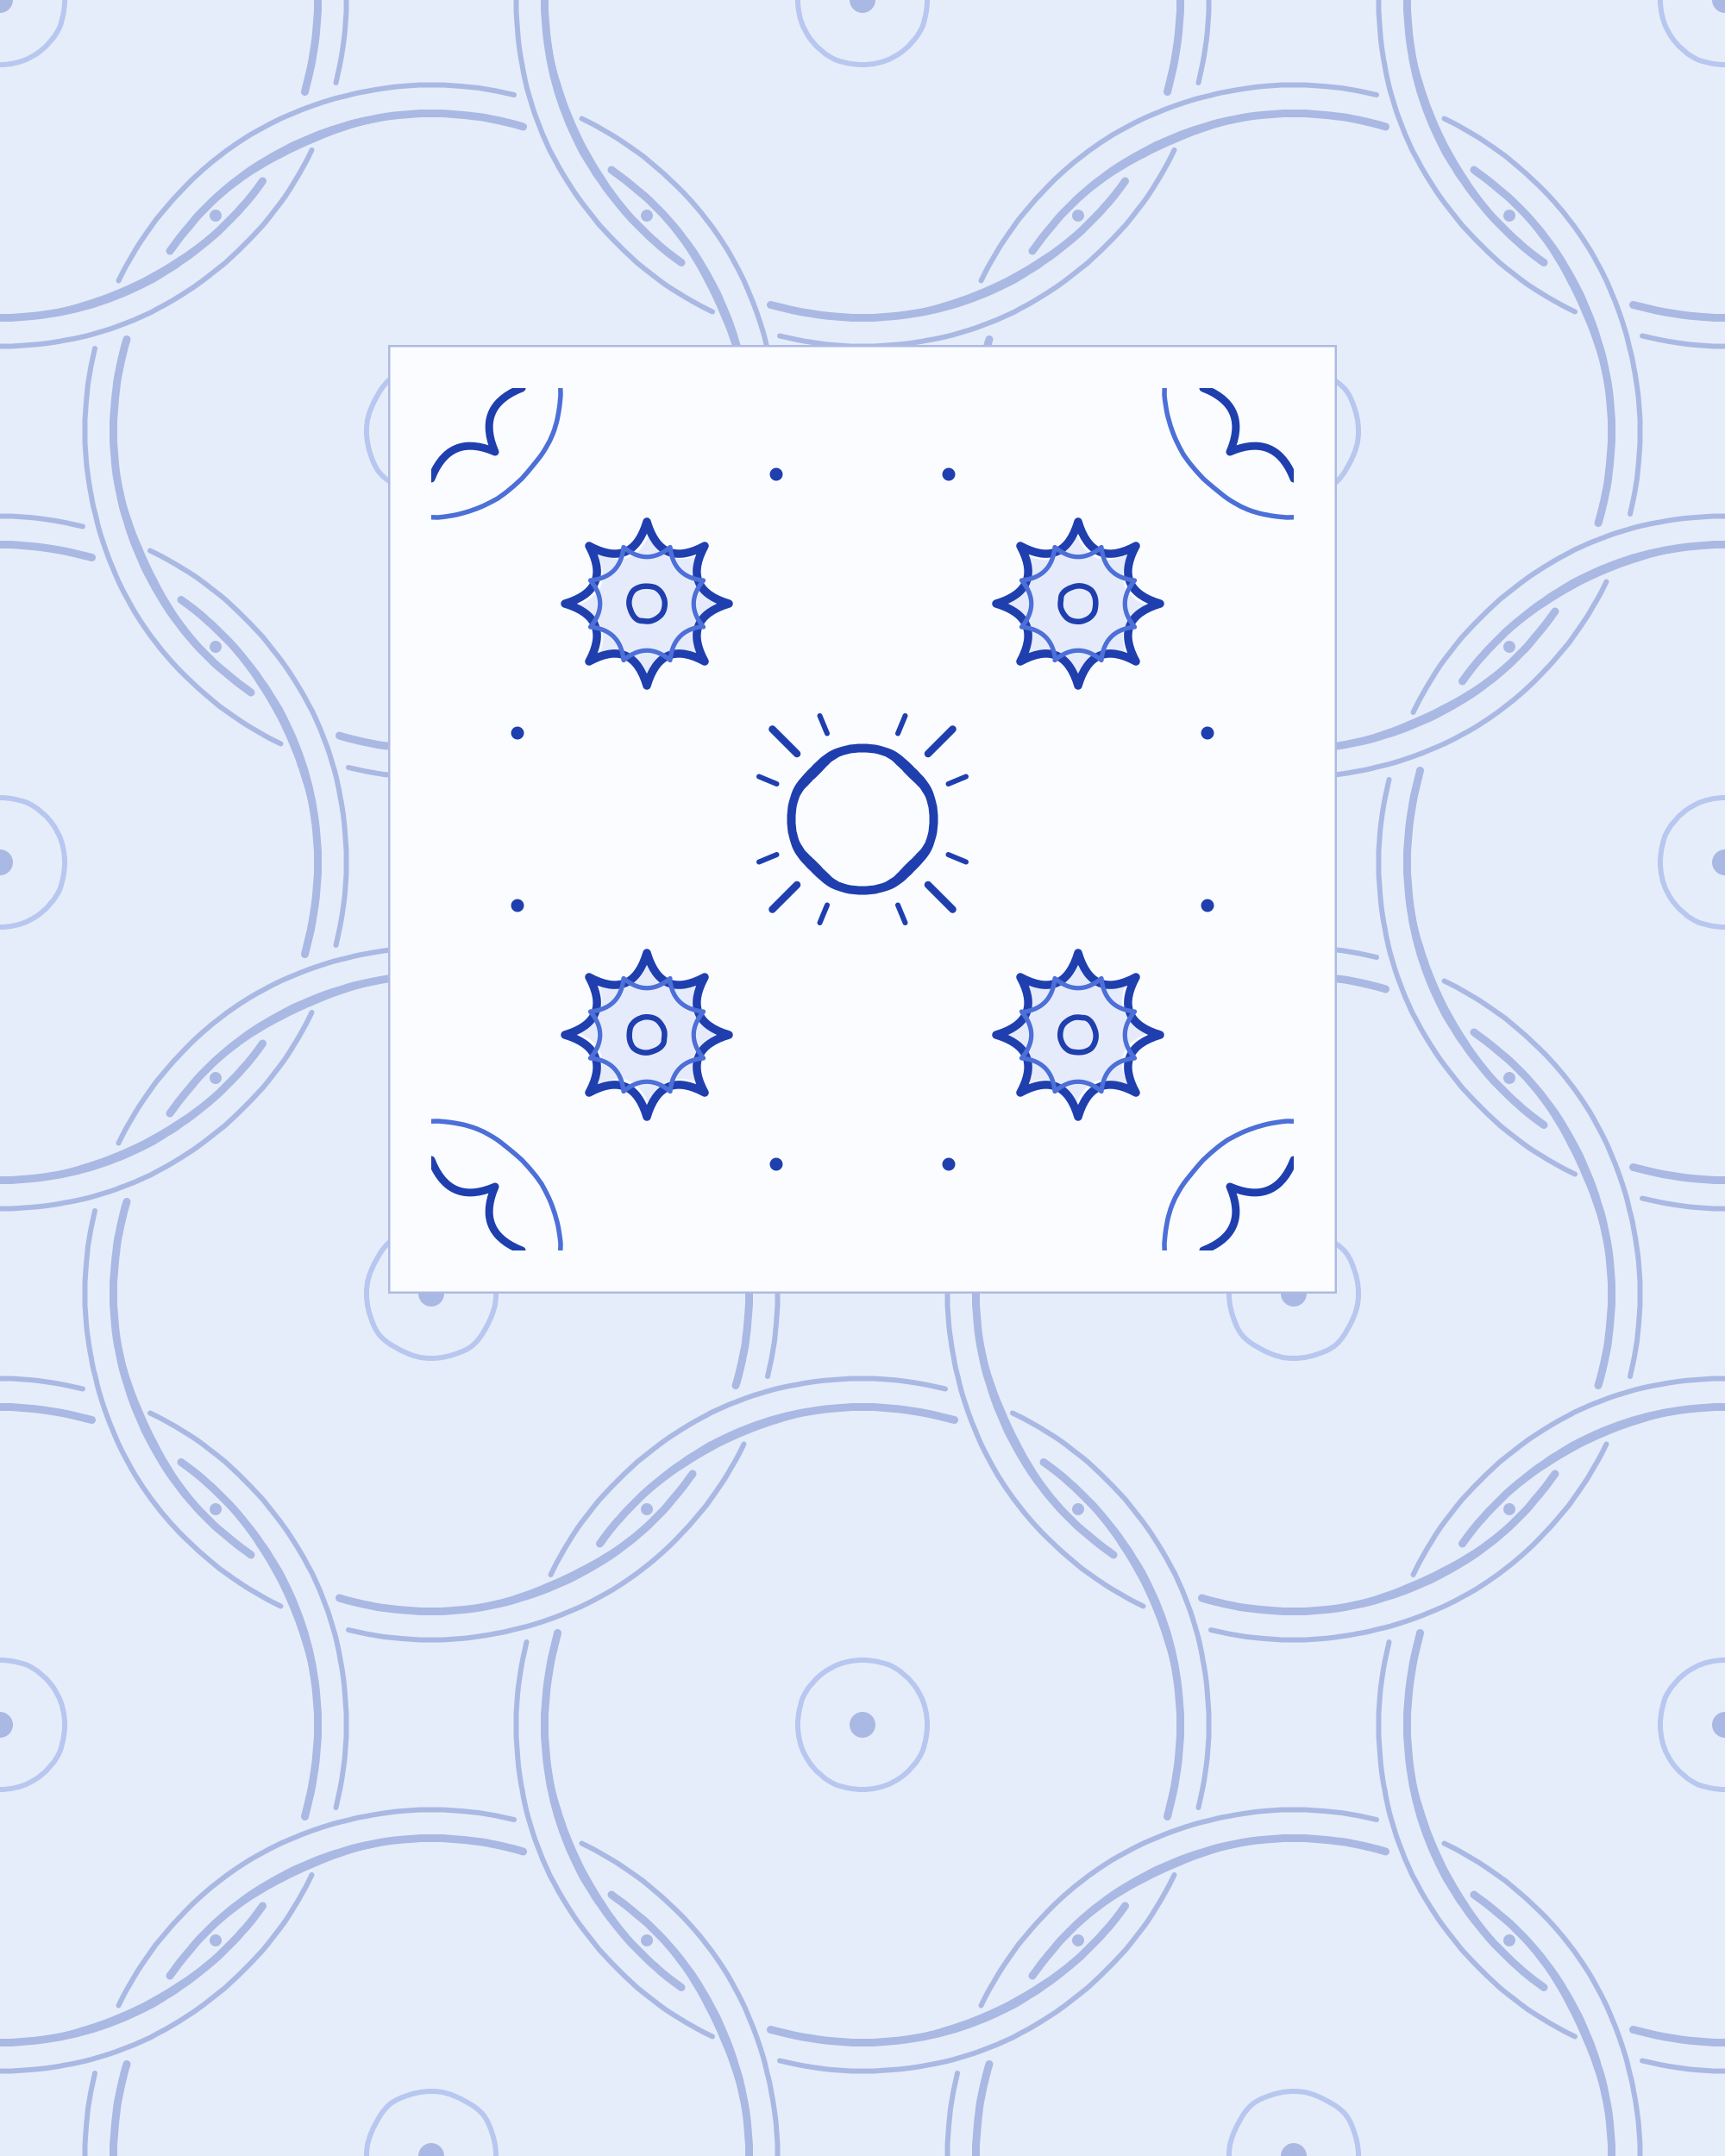
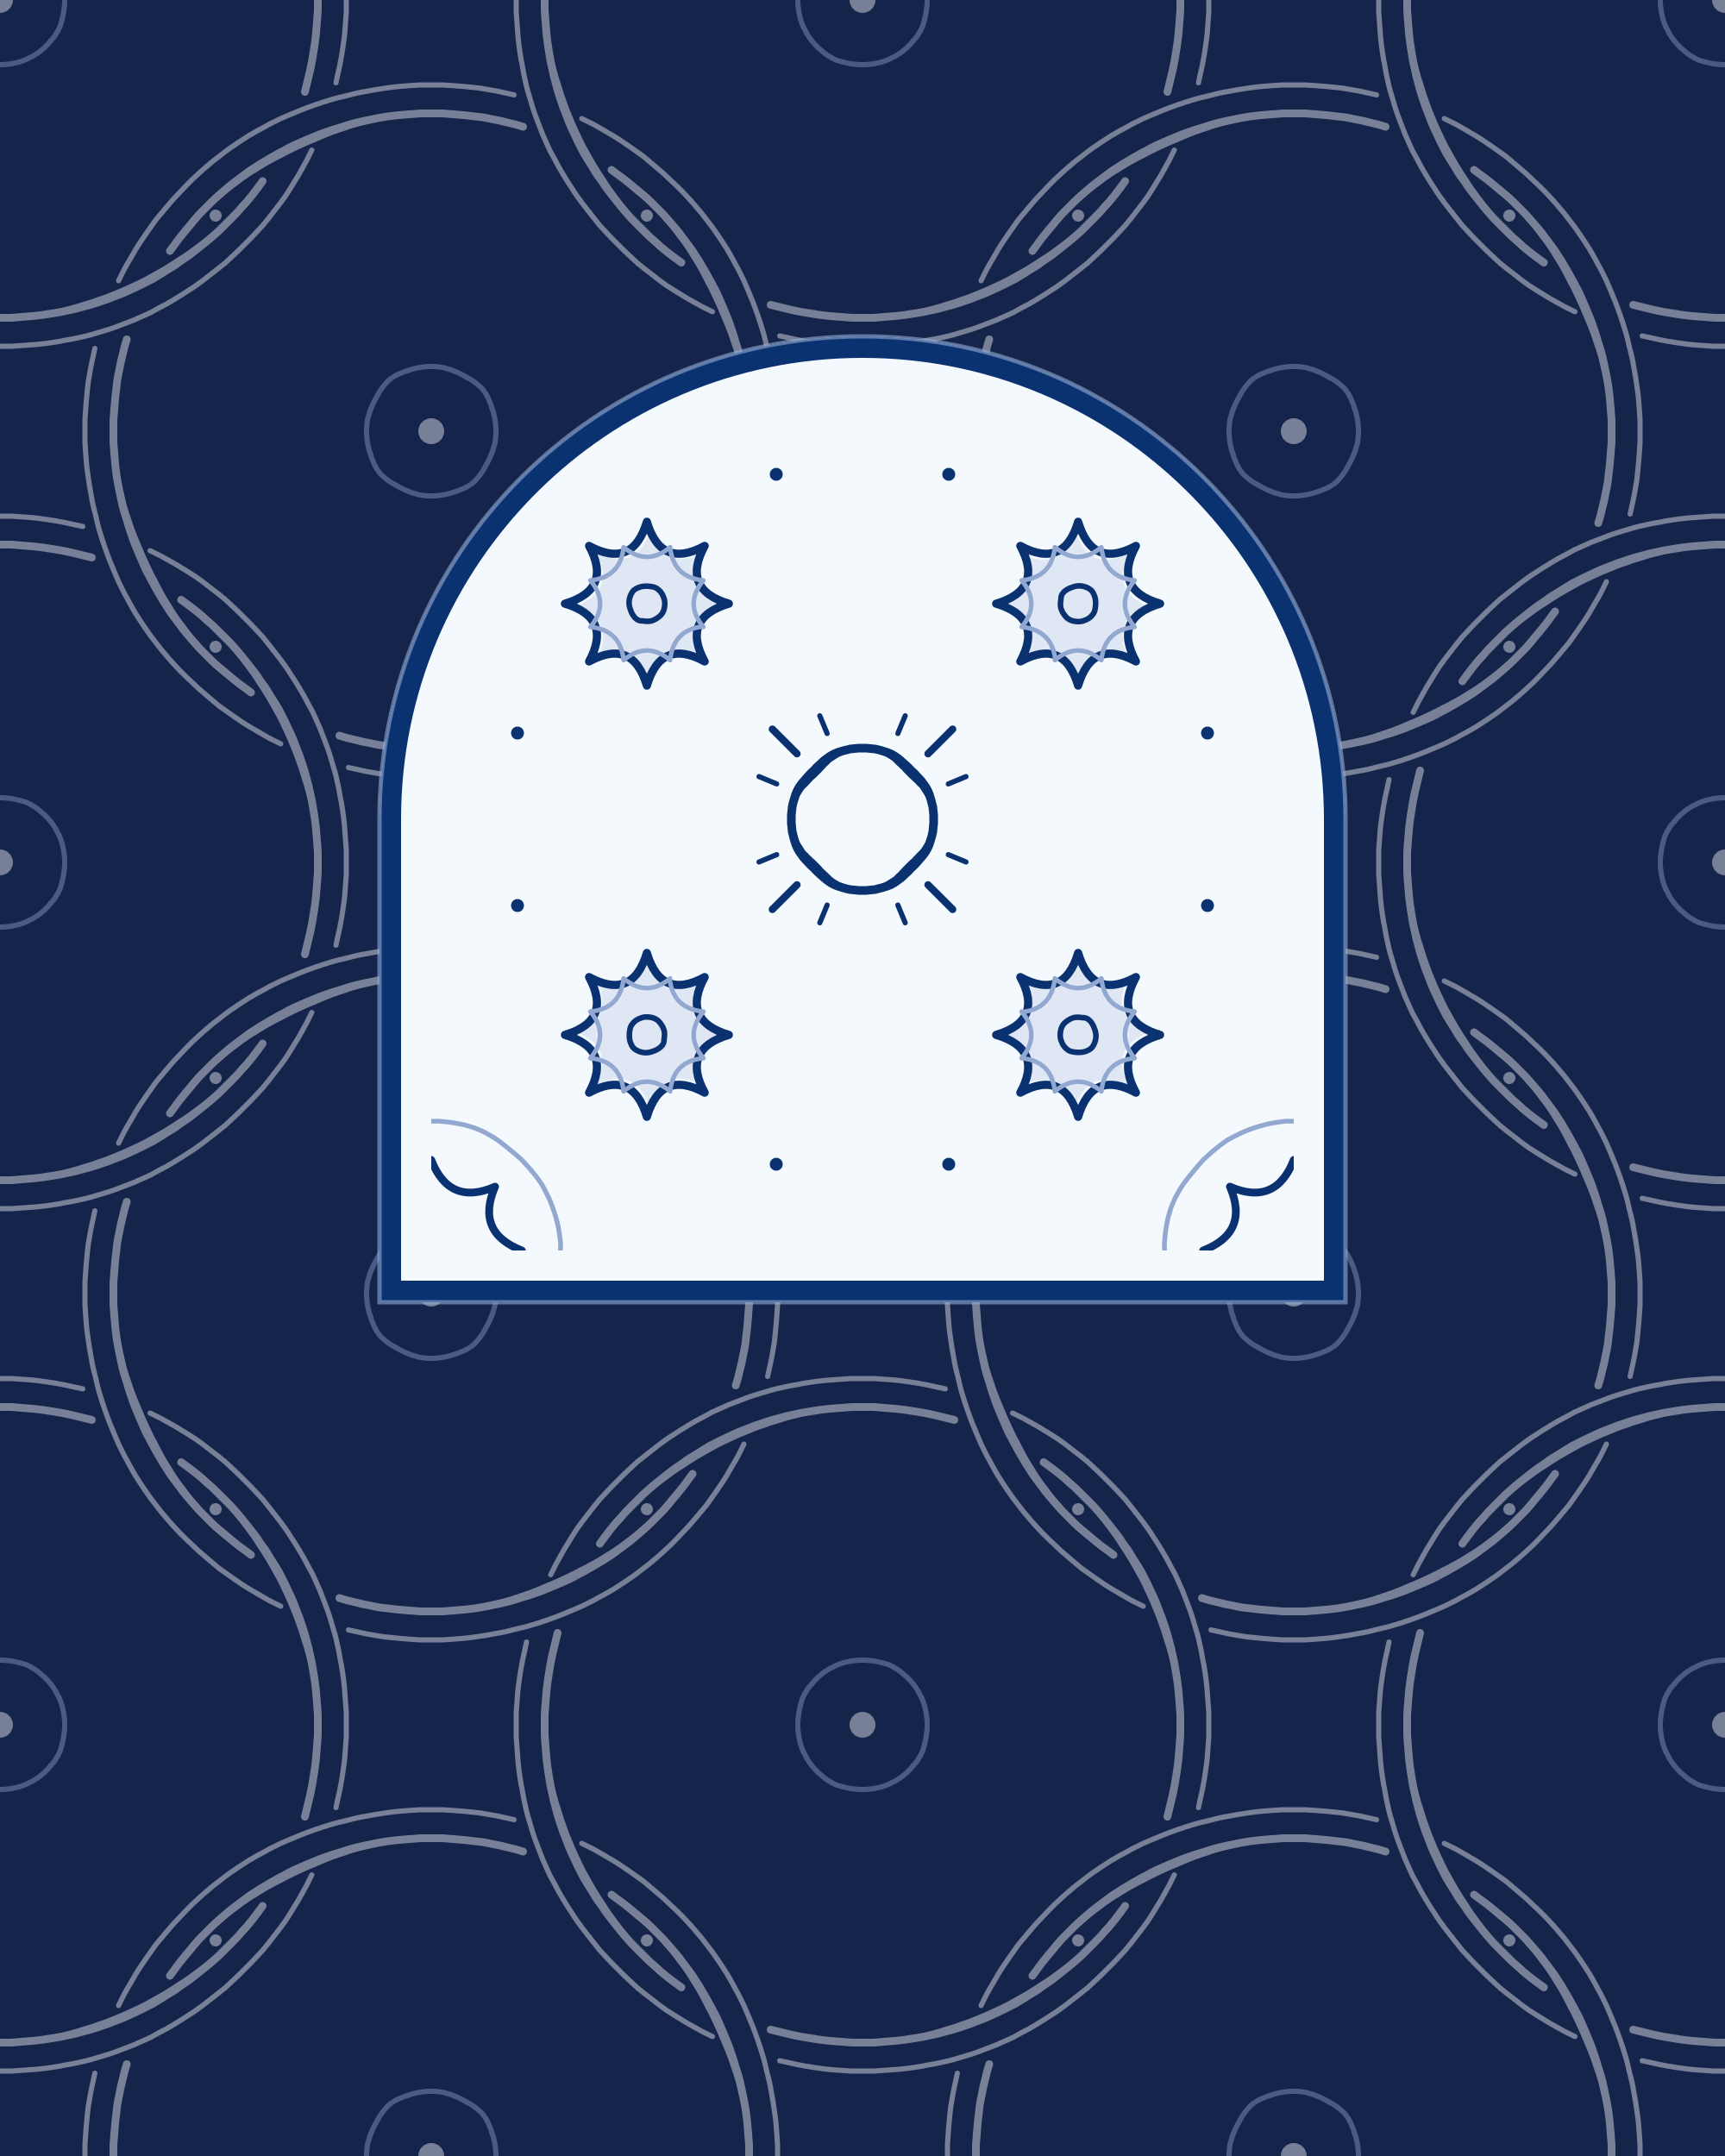
<svg xmlns="http://www.w3.org/2000/svg" viewBox="0 0 800 1000" width="800" height="1000">
  <defs>
    <symbol id="bg" viewBox="0 0 100 100">
      <g>
-         <g fill="none" stroke="#1F3FAE" stroke-linecap="round" stroke-linejoin="round">
+         <g fill="none" stroke="#FFFFFF" stroke-linecap="round" stroke-linejoin="round">
          <path d="M73.5 -5.1C73.6 -3.9 73.7 -2.6 73.7 -1.3C73.7 -0.1 73.7 1.2 73.7 2.5C73.6 3.8 73.5 5 73.4 6.3C73.3 7.6 73.2 8.8 73 10.1C72.8 11.4 72.6 12.6 72.4 13.9C72.2 15.1 71.9 16.4 71.6 17.6C71.3 18.9 71 20.1 70.7 21.3" stroke-width="1.8" />
          <path d="M60.9 42C60.1 43.1 59.4 44.1 58.6 45.1C57.8 46.1 57 47.1 56.1 48C55.3 49 54.4 49.9 53.5 50.8C52.6 51.7 51.7 52.6 50.8 53.5C49.8 54.4 48.9 55.2 47.9 56C46.9 56.8 45.9 57.6 44.9 58.4C43.9 59.2 42.9 59.9 41.8 60.6C40.8 61.4 39.7 62.1 38.6 62.7C37.6 63.4 36.5 64 35.4 64.7C34.2 65.3 33.1 65.9 32 66.4C30.8 67 29.6 67.5 28.5 68C27.3 68.5 26.1 68.9 24.9 69.4C23.7 69.8 22.5 70.2 21.3 70.6C20.1 70.9 18.8 71.3 17.6 71.6C16.4 71.9 15.1 72.1 13.9 72.4C12.6 72.6 11.4 72.8 10.1 73C8.8 73.2 7.6 73.3 6.3 73.4C5 73.5 3.8 73.6 2.5 73.7C1.2 73.7 -0.1 73.7 -1.3 73.7C-2.6 73.7 -3.9 73.6 -5.1 73.5" stroke-width="1.8" />
          <path d="M55.2 49.1C54.2 50.1 53.2 51.1 52.1 52.1C51 53.1 50 54 48.8 54.9C47.7 55.8 46.6 56.7 45.4 57.5C44.3 58.3 43.1 59.2 41.9 59.9C40.7 60.7 39.5 61.5 38.3 62.2C37.1 62.9 35.9 63.6 34.6 64.3C33.4 65 32.1 65.6 30.8 66.2C29.5 66.8 28.2 67.4 26.9 67.9C25.6 68.4 24.3 69 22.9 69.4C21.6 69.9 20.2 70.3 18.9 70.7C17.5 71.2 16.1 71.5 14.7 71.9C13.4 72.2 12 72.5 10.5 72.7C9.1 73 7.4 73.2 6.3 73.4C5.2 73.5 4.7 73.5 3.9 73.6" stroke-width="1.1" />
          <path d="M80.1 -5.6C80.2 -4.2 80.3 -2.8 80.3 -1.4C80.3 -0.1 80.3 1.3 80.3 2.7C80.2 4.1 80.1 5.5 80 6.9C79.9 8.3 79.7 9.6 79.5 11C79.3 12.4 79.1 13.7 78.8 15.1C78.5 16.5 78.2 17.8 77.9 19.2" stroke-width="1.2" />
          <path d="M72.3 34.8C71.7 36 71.1 37.3 70.4 38.5C69.7 39.7 69.1 40.9 68.3 42.1C67.6 43.3 66.9 44.4 66.1 45.6C65.3 46.7 64.5 47.8 63.6 48.9C62.8 50 61.9 51.1 61 52.2C60.1 53.2 59.1 54.2 58.2 55.2C57.2 56.2 56.2 57.2 55.2 58.2C54.2 59.1 53.2 60.1 52.2 61C51.1 61.9 50 62.7 48.9 63.6C47.8 64.5 46.7 65.3 45.6 66.1C44.5 66.9 43.3 67.6 42.1 68.4C41 69.1 39.8 69.8 38.6 70.5C37.3 71.2 36.1 71.8 34.9 72.5C33.6 73.1 32.4 73.6 31.1 74.2C29.8 74.7 28.5 75.2 27.2 75.7C25.9 76.2 24.6 76.6 23.2 77C21.9 77.4 20.6 77.8 19.2 78.1C17.9 78.4 16.5 78.7 15.1 78.9C13.8 79.2 12.4 79.4 11 79.6C9.6 79.8 8.3 79.9 6.9 80C5.5 80.1 4.1 80.2 2.7 80.3C1.3 80.3 -0.1 80.3 -1.4 80.3C-2.8 80.3 -4.2 80.2 -5.6 80.1" stroke-width="1.2" />
          <path d="M26.5 105.1C26.4 103.9 26.3 102.6 26.3 101.3C26.3 100.1 26.3 98.8 26.3 97.5C26.4 96.2 26.5 95 26.6 93.7C26.7 92.4 26.8 91.2 27 89.9C27.1 88.6 27.3 87.4 27.6 86.1C27.8 84.9 28.1 83.6 28.4 82.4C28.7 81.1 29 79.9 29.4 78.7" stroke-width="1.8" />
          <path d="M39.4 58.2C40.2 57.2 40.9 56.1 41.7 55.1C42.5 54.1 43.3 53.1 44.1 52.2C44.9 51.2 45.7 50.2 46.6 49.3C47.5 48.4 48.4 47.5 49.3 46.6C50.2 45.7 51.2 44.9 52.1 44.1C53.1 43.2 54.1 42.4 55.1 41.7C56.1 40.9 57.2 40.1 58.2 39.4C59.3 38.7 60.3 38 61.4 37.4C62.5 36.7 63.6 36.1 64.7 35.5C65.8 34.9 67 34.3 68.1 33.7C69.3 33.2 70.4 32.7 71.6 32.2C72.8 31.7 73.9 31.2 75.1 30.8C76.3 30.4 77.5 29.9 78.8 29.6C80 29.2 81.2 28.8 82.4 28.5C83.7 28.2 84.9 27.9 86.1 27.7C87.4 27.4 88.6 27.2 89.9 27C91.2 26.8 92.4 26.7 93.7 26.6C95 26.5 96.2 26.4 97.5 26.3C98.8 26.3 100.1 26.3 101.3 26.3C102.6 26.3 103.9 26.4 105.1 26.5" stroke-width="1.8" />
          <path d="M45 51.1C46 50.1 47 49 48 48C49.1 47 50.1 46.1 51.2 45.2C52.3 44.3 53.5 43.4 54.6 42.6C55.7 41.7 56.9 40.9 58.1 40.1C59.3 39.4 60.5 38.6 61.7 37.9C63 37.2 64.2 36.5 65.5 35.9C66.7 35.2 68 34.6 69.3 34C70.6 33.4 71.9 32.8 73.2 32.3C74.5 31.7 75.8 31.2 77.1 30.7C78.5 30.2 79.8 29.8 81.2 29.3C82.5 28.9 83.9 28.5 85.3 28.2C86.7 27.8 88.1 27.5 89.5 27.3C90.9 27 92.6 26.8 93.7 26.6C94.8 26.5 95.3 26.5 96.1 26.4" stroke-width="1.1" />
          <path d="M19.9 105.6C19.8 104.2 19.7 102.8 19.7 101.4C19.7 100.1 19.7 98.7 19.7 97.3C19.8 95.9 19.9 94.5 20 93.1C20.1 91.7 20.3 90.4 20.4 89C20.6 87.6 20.9 86.2 21.1 84.9C21.4 83.5 21.7 82.2 22 80.8" stroke-width="1.2" />
          <path d="M27.5 65.1C28.1 63.9 28.7 62.6 29.4 61.4C30.1 60.2 30.8 59 31.5 57.8C32.2 56.6 33 55.5 33.8 54.3C34.6 53.2 35.4 52 36.2 50.9C37.1 49.8 38 48.8 38.9 47.7C39.8 46.6 40.7 45.6 41.7 44.6C42.6 43.6 43.6 42.6 44.6 41.6C45.6 40.7 46.6 39.7 47.7 38.8C48.7 37.9 49.8 37 50.9 36.2C52 35.3 53.1 34.5 54.3 33.7C55.4 32.9 56.6 32.2 57.8 31.4C59 30.7 60.2 30 61.4 29.4C62.6 28.7 63.9 28.1 65.1 27.5C66.4 26.9 67.7 26.4 68.9 25.9C70.2 25.3 71.5 24.9 72.8 24.4C74.2 23.9 75.5 23.5 76.8 23.1C78.1 22.7 79.5 22.4 80.8 22.1C82.2 21.7 83.5 21.4 84.9 21.2C86.3 20.9 87.6 20.7 89 20.5C90.4 20.3 91.7 20.1 93.1 20C94.5 19.9 95.9 19.8 97.3 19.7C98.7 19.7 100.1 19.7 101.4 19.7C102.8 19.7 104.2 19.8 105.6 19.9" stroke-width="1.2" />
-           <path d="M15 -1C15 -0.4 15 0.2 15 0.8C14.9 1.4 14.9 2 14.8 2.6C14.7 3.2 14.6 3.8 14.4 4.4C14.3 5 14.1 5.6 13.9 6.2C13.6 6.7 13.4 7.3 13 7.8C12.7 8.4 12.3 8.9 11.9 9.3C11.5 9.8 11.1 10.2 10.7 10.7C10.2 11.1 9.8 11.5 9.3 11.9C8.8 12.3 8.3 12.6 7.8 12.9C7.2 13.2 6.7 13.5 6.1 13.8C5.6 14 5 14.2 4.4 14.4C3.8 14.5 3.2 14.7 2.6 14.8C2 14.9 1.4 14.9 0.8 15C0.2 15 -0.4 15 -1 15" stroke-width="1.2" stroke="#4C6FD8" />
-           <path d="M85 101C85 100.4 85 99.8 85 99.2C85.1 98.6 85.1 98 85.2 97.4C85.4 96.8 85.5 96.2 85.7 95.6C85.9 95.1 86.1 94.5 86.4 93.9C86.6 93.4 86.9 92.8 87.2 92.3C87.5 91.8 87.8 91.2 88.1 90.7C88.4 90.2 88.8 89.7 89.2 89.2C89.6 88.7 90 88.3 90.5 87.9C91 87.5 91.6 87.2 92.1 86.9C92.7 86.6 93.3 86.4 93.8 86.2C94.4 86 95 85.8 95.6 85.6C96.2 85.5 96.8 85.3 97.4 85.2C98 85.1 98.6 85.1 99.2 85C99.8 85 100.4 85 101 85" stroke-width="1.2" stroke="#4C6FD8" />
+           <path d="M15 -1C15 -0.4 15 0.2 15 0.8C14.9 1.4 14.9 2 14.8 2.6C14.7 3.2 14.6 3.8 14.4 4.4C14.3 5 14.1 5.6 13.9 6.2C13.6 6.7 13.4 7.3 13 7.8C12.7 8.4 12.3 8.9 11.9 9.3C11.5 9.8 11.1 10.2 10.7 10.7C10.2 11.1 9.8 11.5 9.3 11.9C8.8 12.3 8.3 12.6 7.8 12.9C7.2 13.2 6.7 13.5 6.1 13.8C5.6 14 5 14.2 4.4 14.4C3.8 14.5 3.2 14.7 2.6 14.8C2 14.9 1.4 14.9 0.8 15C0.2 15 -0.4 15 -1 15" stroke-width="1.2" stroke="#92A8D1" />
+           <path d="M85 101C85 100.4 85 99.8 85 99.2C85.1 98.6 85.1 98 85.2 97.4C85.4 96.8 85.5 96.2 85.7 95.6C85.9 95.1 86.1 94.5 86.4 93.9C86.6 93.4 86.9 92.8 87.2 92.3C87.5 91.8 87.8 91.2 88.1 90.7C88.4 90.2 88.8 89.7 89.2 89.2C89.6 88.7 90 88.3 90.5 87.9C91 87.5 91.6 87.2 92.1 86.9C92.7 86.6 93.3 86.4 93.8 86.2C94.4 86 95 85.8 95.6 85.6C96.2 85.5 96.8 85.3 97.4 85.2C98 85.1 98.6 85.1 99.2 85C99.8 85 100.4 85 101 85" stroke-width="1.2" stroke="#92A8D1" />
        </g>
-         <g fill="#1F3FAE">
+         <g fill="#FFFFFF">
          <circle cx="0" cy="0" r="3" />
          <circle cx="100" cy="100" r="3" />
          <circle cx="50" cy="50" r="1.4" />
        </g>
      </g>
    </symbol>
    <symbol id="win" viewBox="0 0 100 100">
      <g>
-         <g fill="#4C6FD8" fill-opacity="0.12">
+         <g fill="#92A8D1" fill-opacity="0.22">
          <path d="M68.3 50.6Q58.7 53.9 63.2 63Q54.1 58.5 50.8 68.1Q47.5 58.5 38.4 63Q42.9 53.9 33.3 50.6Q42.9 47.3 38.4 38.2Q47.5 42.7 50.8 33.1Q54.1 42.7 63.2 38.2Q58.7 47.3 68.3 50.6Z" />
        </g>
-         <g fill="none" stroke="#1F3FAE" stroke-linecap="round" stroke-linejoin="round">
+         <g fill="none" stroke="#0B3270" stroke-linecap="round" stroke-linejoin="round">
          <path d="M69 50Q57.9 53.3 63.4 63.4Q53.3 57.9 50 69Q46.7 57.9 36.6 63.4Q42.1 53.3 31 50Q42.1 46.7 36.6 36.6Q46.7 42.1 50 31Q53.3 42.1 63.4 36.6Q57.9 46.7 69 50Z" stroke-width="1.9" />
-           <path d="M62.9 55.3Q56.1 56.1 55.4 63.1Q50 58.6 44.6 63.1Q43.9 56.1 36.9 55.4Q41.4 50 36.9 44.6Q43.9 43.9 44.6 36.9Q50 41.4 55.4 36.9Q56.1 43.9 63.1 44.6Q58.6 50 63.1 55.4Z" stroke-width="1.05" stroke="#4C6FD8" />
+           <path d="M62.9 55.3Q56.1 56.1 55.4 63.1Q50 58.6 44.6 63.1Q43.9 56.1 36.9 55.4Q41.4 50 36.9 44.6Q43.9 43.9 44.6 36.9Q50 41.4 55.4 36.9Q56.1 43.9 63.1 44.6Q58.6 50 63.1 55.4Z" stroke-width="1.05" stroke="#92A8D1" />
          <path d="M54.1 50.7C54 51.4 53.8 52 53.3 52.6C52.8 53.1 52 53.7 51.3 53.9C50.6 54.2 49.7 54.1 49.1 54C48.4 54 47.9 53.9 47.4 53.4C46.9 53 46.4 52.1 46.2 51.4C45.9 50.7 45.8 49.9 45.9 49.2C46 48.5 46.3 47.7 46.7 47.2C47.1 46.6 47.9 46.3 48.5 46.1C49.2 45.9 50.1 45.9 50.8 46C51.5 46.1 52.1 46.2 52.6 46.7C53.2 47.1 53.7 47.9 53.9 48.6C54.2 49.2 54.2 50.1 54.1 50.7Z" stroke-width="1.3" />
          <path d="M21 -2L21 0Q10.2 4.2 14.8 14.8Q4.2 10.2 0 21L-2 21" stroke-width="1.8" />
-           <path d="M29.9 -2.1C29.9 -0.9 30 0.4 30 1.6C29.9 2.8 29.8 4 29.6 5.2C29.4 6.4 29.2 7.6 28.8 8.8C28.5 10 28 11.1 27.5 12.2C26.9 13.3 26.3 14.4 25.6 15.4C24.9 16.4 24.1 17.3 23.4 18.2C22.6 19.2 21.8 20.1 21 21C20.1 21.8 19.2 22.7 18.3 23.4C17.4 24.2 16.4 24.9 15.4 25.6C14.3 26.2 13.2 26.8 12.1 27.3C11 27.8 9.9 28.2 8.7 28.6C7.6 28.9 6.4 29.3 5.2 29.5C4 29.7 2.8 29.9 1.6 30C0.4 30 -0.9 29.9 -2.1 29.9" stroke-width="1.1" stroke="#4C6FD8" />
+           <path d="M29.9 -2.1C29.9 -0.9 30 0.4 30 1.6C29.9 2.8 29.8 4 29.6 5.2C29.4 6.4 29.2 7.6 28.8 8.8C28.5 10 28 11.1 27.5 12.2C26.9 13.3 26.3 14.4 25.6 15.4C24.9 16.4 24.1 17.3 23.4 18.2C22.6 19.2 21.8 20.1 21 21C20.1 21.8 19.2 22.7 18.3 23.4C17.4 24.2 16.4 24.9 15.4 25.6C14.3 26.2 13.2 26.8 12.1 27.3C11 27.8 9.9 28.2 8.7 28.6C7.6 28.9 6.4 29.3 5.2 29.5C4 29.7 2.8 29.9 1.6 30C0.4 30 -0.9 29.9 -2.1 29.9" stroke-width="1.1" stroke="#92A8D1" />
          <path d="M83.5 101.2C83.5 100.5 83.5 99.8 83.5 99.1C83.6 98.5 83.6 97.8 83.7 97.1C83.8 96.5 84 95.8 84.2 95.2C84.4 94.5 84.6 93.9 84.9 93.3C85.2 92.7 85.6 92.1 86 91.6C86.4 91.1 86.9 90.6 87.3 90.1C87.8 89.6 88.2 89.1 88.7 88.7C89.1 88.2 89.6 87.7 90.1 87.3C90.6 86.8 91 86.4 91.6 86C92.1 85.6 92.7 85.2 93.3 84.9C93.9 84.6 94.5 84.4 95.2 84.2C95.8 84 96.5 83.9 97.1 83.7C97.8 83.6 98.5 83.6 99.1 83.5C99.8 83.5 100.5 83.5 101.2 83.5" stroke-width="2" />
          <path d="M83.6 97.9C83.7 97.4 83.8 96.9 84 96.4C84.1 95.9 84.3 95.5 84.5 95C84.7 94.5 84.9 94.1 85.2 93.7C85.4 93.3 85.7 92.9 86 92.5C86.3 92.2 86.7 91.8 87 91.5C87.3 91.1 87.7 90.8 88 90.4C88.4 90.1 88.7 89.8 89.1 89.4C89.4 89.1 89.8 88.7 90.1 88.4C90.4 88 90.8 87.7 91.1 87.3C91.4 87 91.8 86.7 92.1 86.3C92.5 86 92.9 85.7 93.3 85.5C93.7 85.2 94.1 85 94.6 84.7C95 84.5 95.5 84.3 95.9 84.2C96.4 84 97.1 83.8 97.4 83.7C97.7 83.6 97.7 83.7 97.9 83.6" stroke-width="1.4" />
          <path d="M80.1 91.8L76 90.1" stroke-width="1.2" />
          <path d="M84.8 84.8L79.1 79.1" stroke-width="1.7" />
          <path d="M91.8 80.1L90.1 76" stroke-width="1.2" />
        </g>
-         <g fill="#1F3FAE">
+         <g fill="#0B3270">
          <circle cx="80" cy="20" r="1.5" />
          <circle cx="20" cy="80" r="1.5" />
        </g>
      </g>
    </symbol>
    <pattern id="p" width="400" height="400" patternUnits="userSpaceOnUse" x="0" y="0">
      <use href="#bg" x="0" y="0" width="200" height="200" />
      <use href="#bg" x="200" y="0" width="200" height="200" transform="rotate(90 300 100)" />
      <use href="#bg" x="0" y="200" width="200" height="200" transform="rotate(270 100 300)" />
      <use href="#bg" x="200" y="200" width="200" height="200" transform="rotate(180 300 300)" />
    </pattern>
  </defs>
-   <rect width="800" height="1000" fill="#E6EDFA" />
-   <rect width="800" height="1000" fill="url(#p)" opacity=".3" />
-   <rect x="180" y="160" width="440" height="440" fill="#FBFCFF" />
-   <use href="#win" x="200" y="180" width="200" height="200" />
-   <use href="#win" x="400" y="180" width="200" height="200" transform="rotate(90 500 280)" />
-   <use href="#win" x="200" y="380" width="200" height="200" transform="rotate(270 300 480)" />
-   <use href="#win" x="400" y="380" width="200" height="200" transform="rotate(180 500 480)" />
-   <rect x="180.5" y="160.5" width="439" height="439" fill="none" stroke="#1F3FAE" stroke-opacity=".35" />
+   <rect width="800" height="1000" fill="#15244B" />
+   <rect width="800" height="1000" fill="url(#p)" opacity=".42" />
+   <clipPath id="c">
+     <path d="M176 604V380A224 224 0 0 1 624 380V604Z" />
+   </clipPath>
+   <path d="M176 604V380A224 224 0 0 1 624 380V604Z" fill="#F3F9FD" />
+   <g clip-path="url(#c)">
+     <use href="#win" x="200" y="180" width="200" height="200" />
+     <use href="#win" x="400" y="180" width="200" height="200" transform="rotate(90 500 280)" />
+     <use href="#win" x="200" y="380" width="200" height="200" transform="rotate(270 300 480)" />
+     <use href="#win" x="400" y="380" width="200" height="200" transform="rotate(180 500 480)" />
+   </g>
+   <path d="M176 604V380A224 224 0 0 1 624 380V604Z" fill="none" stroke="#0B3270" stroke-width="20" clip-path="url(#c)" />
+   <path d="M176 604V380A224 224 0 0 1 624 380V604Z" fill="none" stroke="#92A8D1" stroke-opacity=".6" stroke-width="2" transform="translate(0 0)" />
</svg>
